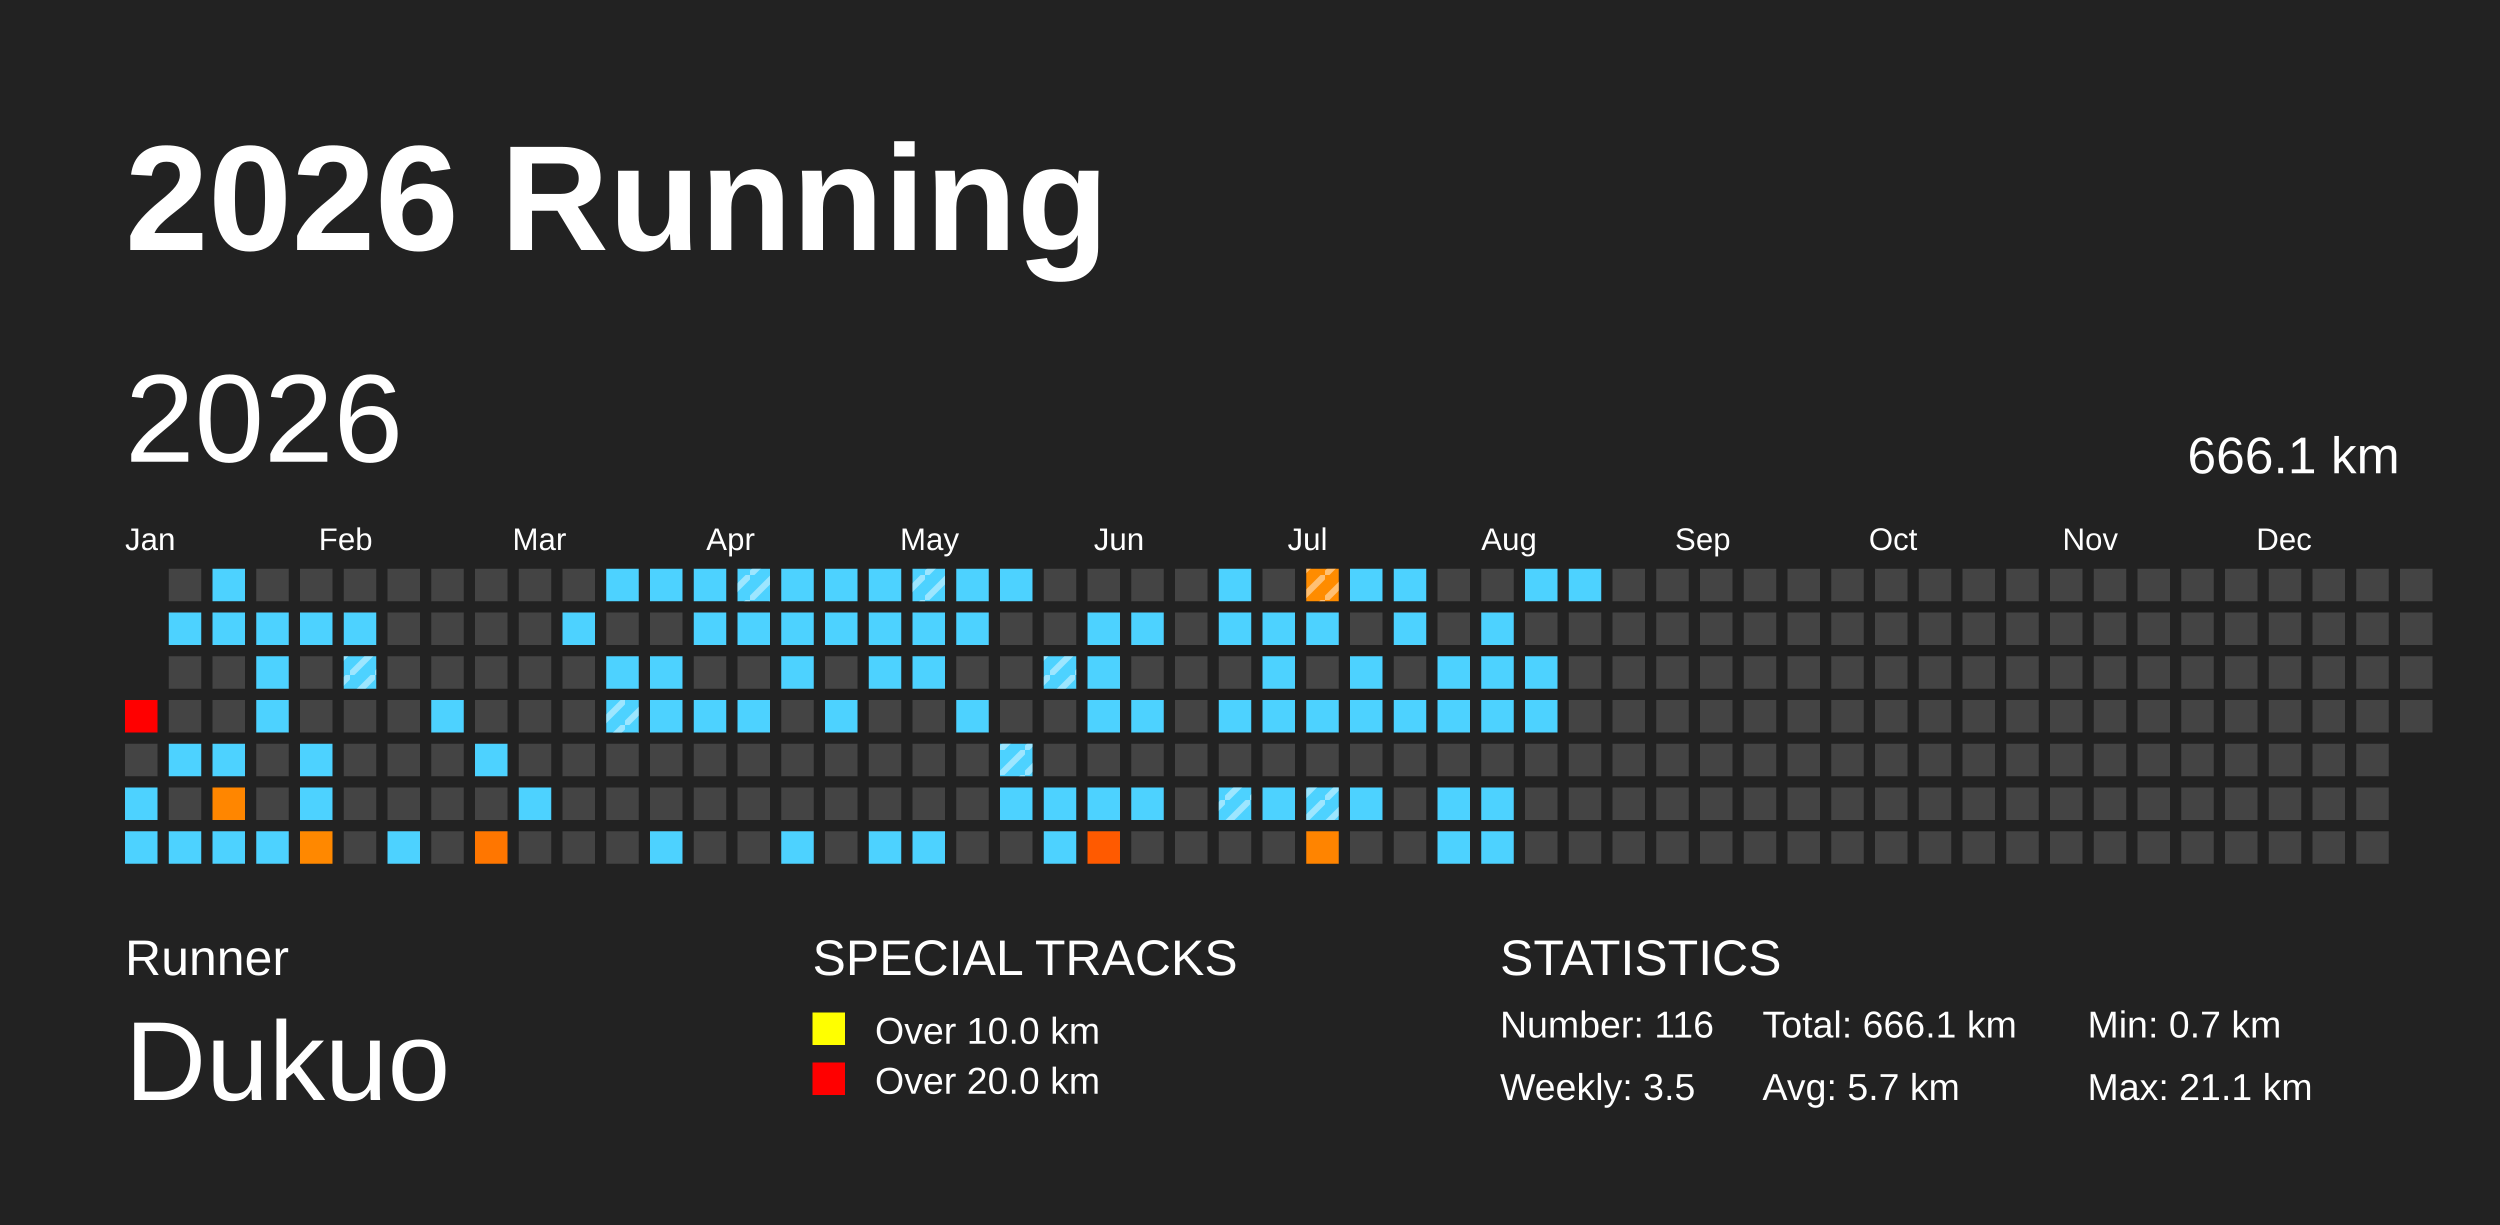
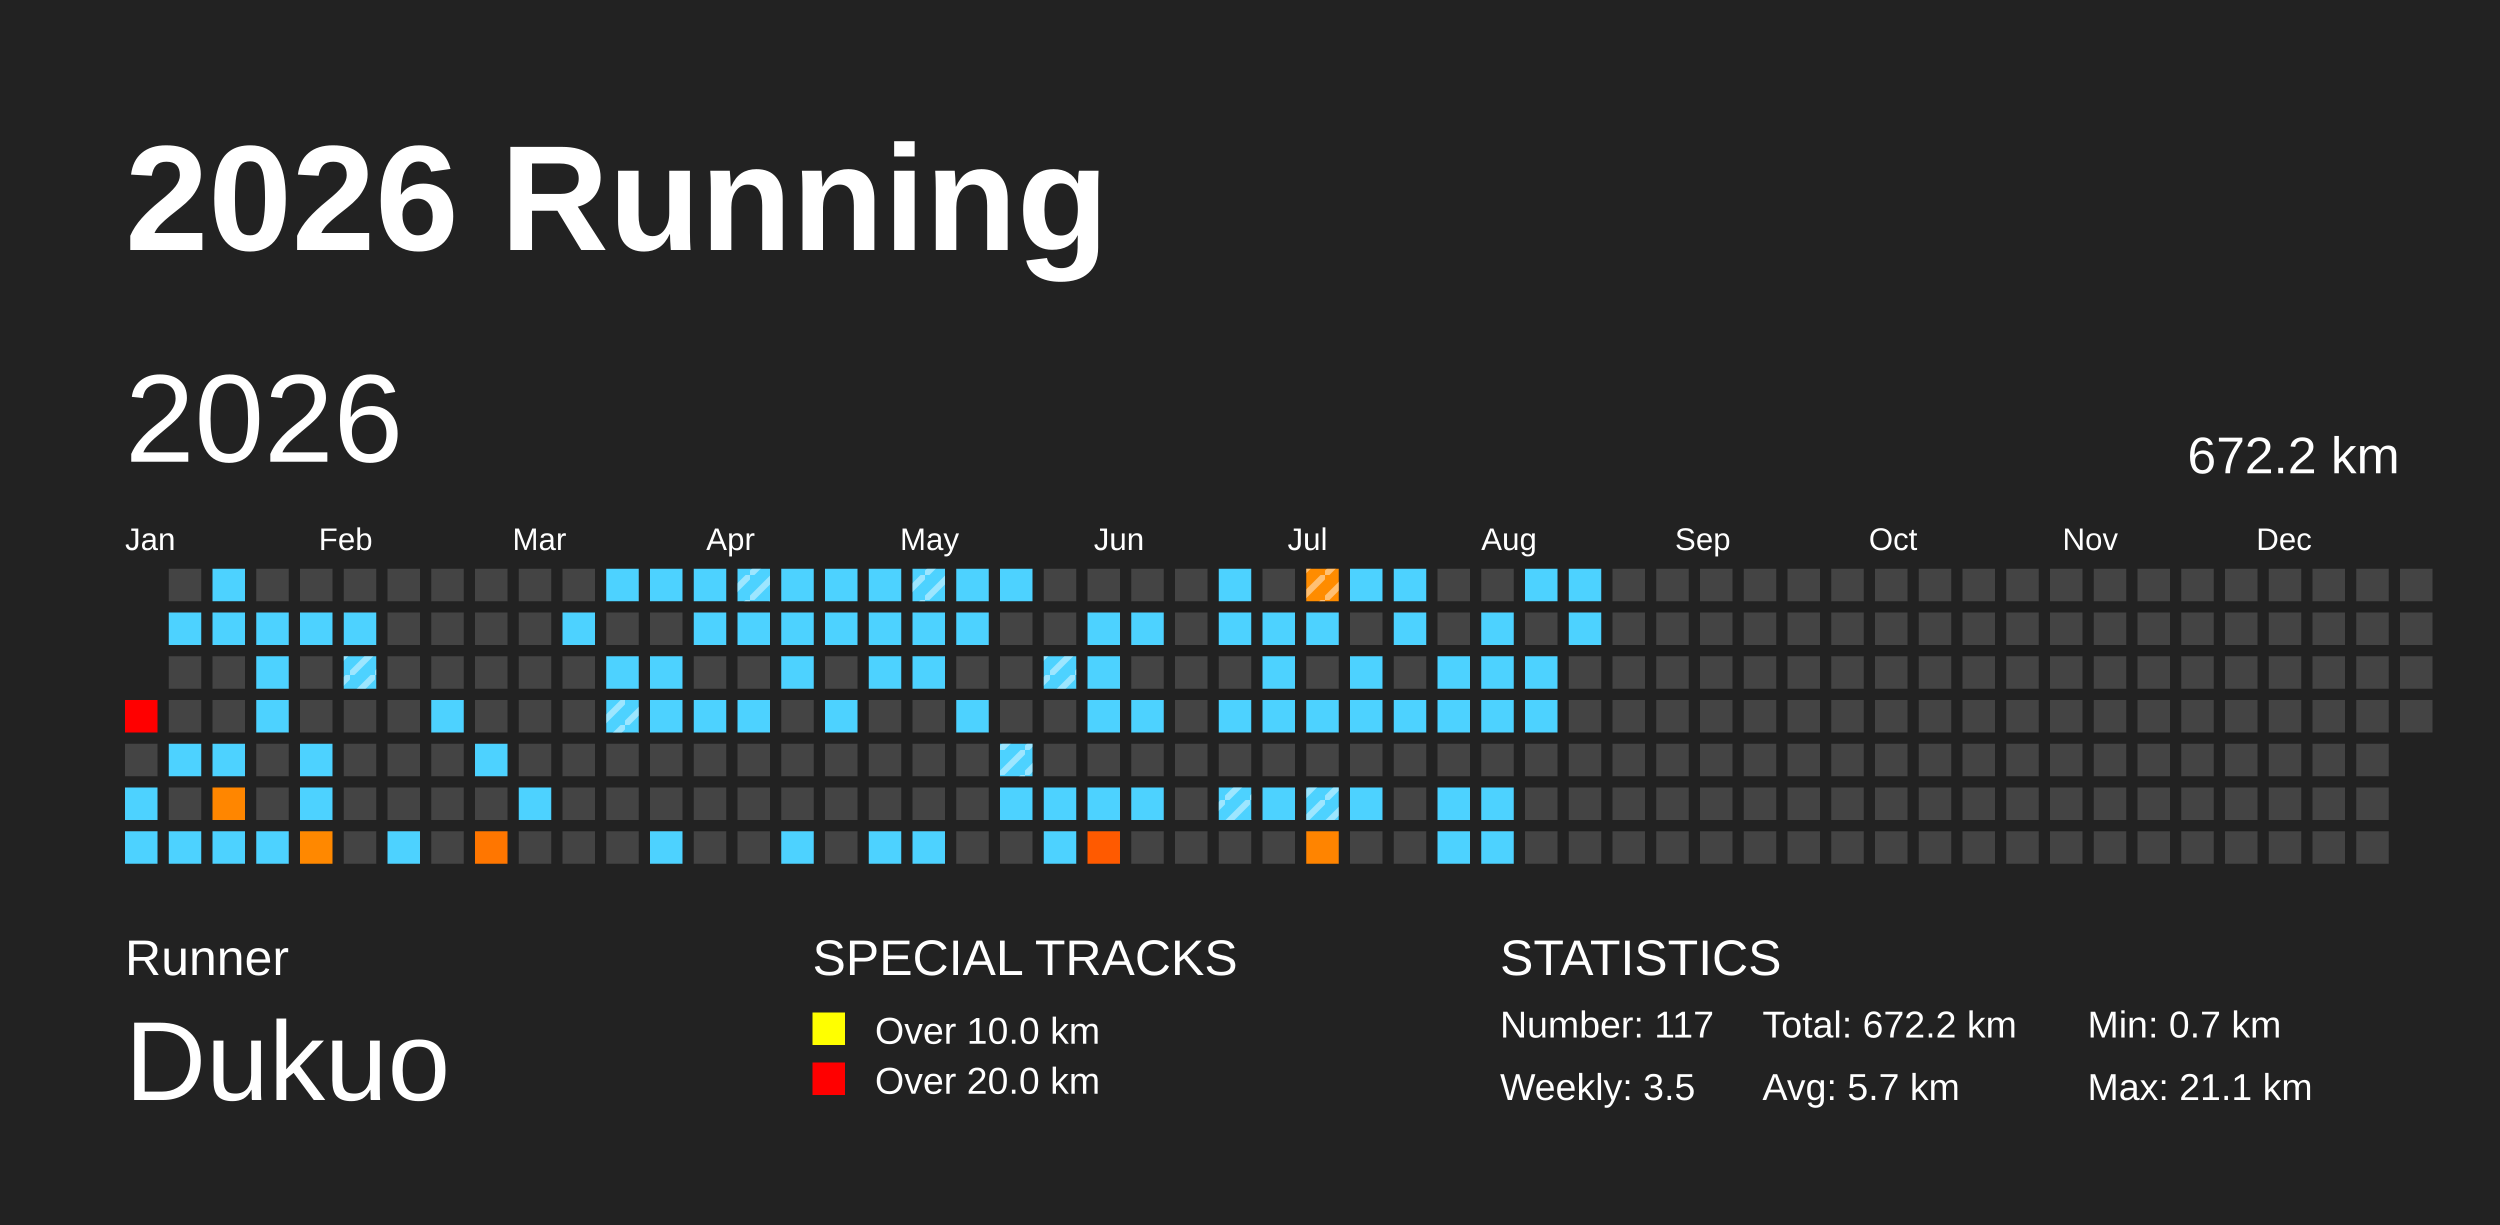
<svg xmlns="http://www.w3.org/2000/svg" baseProfile="full" height="98mm" version="1.1" viewBox="0,0,200,98" width="200mm">
  <defs>
    <pattern height="2" id="indoor-stripe" patternUnits="userSpaceOnUse" width="2">
      <line stroke="white" stroke-opacity="0.45" stroke-width="0.5" x1="0" x2="2" y1="2" y2="0" />
    </pattern>
  </defs>
  <rect fill="#222222" height="98" width="200" x="0" y="0" />
  <text fill="#FFFFFF" style="font-size:12px; font-family:Arial; font-weight:bold;" x="10" y="20">2026 Running</text>
  <text fill="#FFFFFF" style="font-size:4px; font-family:Arial" x="10" y="78">Runner</text>
  <text fill="#FFFFFF" style="font-size:9px; font-family:Arial" x="10" y="88">Dukuo</text>
  <text fill="#FFFFFF" style="font-size:4px; font-family:Arial" x="65" y="78">SPECIAL TRACKS</text>
  <rect fill="yellow" height="2.6" width="2.6" x="65" y="81" />
  <text fill="#FFFFFF" style="font-size:3px; font-family:Arial" x="70" y="83.5">Over 10.0 km</text>
  <rect fill="red" height="2.6" width="2.6" x="65" y="85" />
  <text fill="#FFFFFF" style="font-size:3px; font-family:Arial" x="70" y="87.5">Over 20.0 km</text>
  <text fill="#FFFFFF" style="font-size:4px; font-family:Arial" x="120" y="78">STATISTICS</text>
-   <text fill="#FFFFFF" style="font-size:3px; font-family:Arial" x="120" y="83">Number: 116</text>
+   <text fill="#FFFFFF" style="font-size:3px; font-family:Arial" x="120" y="83">Number: 117</text>
  <text fill="#FFFFFF" style="font-size:3px; font-family:Arial" x="120" y="88">Weekly: 3.5</text>
-   <text fill="#FFFFFF" style="font-size:3px; font-family:Arial" x="141" y="83">Total: 666.1 km</text>
+   <text fill="#FFFFFF" style="font-size:3px; font-family:Arial" x="141" y="83">Total: 672.2 km</text>
  <text fill="#FFFFFF" style="font-size:3px; font-family:Arial" x="141" y="88">Avg: 5.7 km</text>
  <text fill="#FFFFFF" style="font-size:3px; font-family:Arial" x="167" y="83">Min: 0.7 km</text>
  <text fill="#FFFFFF" style="font-size:3px; font-family:Arial" x="167" y="88">Max: 21.1 km</text>
  <text dominant-baseline="hanging" fill="#FFFFFF" style="font-size:10.0px; font-family:Arial;" x="10" y="30">2026</text>
-   <text dominant-baseline="hanging" fill="#FFFFFF" style="font-size:4.125px; font-family:Arial;" x="175" y="35">666.1 km</text>
+   <text dominant-baseline="hanging" fill="#FFFFFF" style="font-size:4.125px; font-family:Arial;" x="175" y="35">672.2 km</text>
  <text fill="#FFFFFF" style="font-size:2.5px; font-family:Arial" x="10.0" y="44">Jan</text>
  <text fill="#FFFFFF" style="font-size:2.5px; font-family:Arial" x="25.5" y="44">Feb</text>
  <text fill="#FFFFFF" style="font-size:2.5px; font-family:Arial" x="41.0" y="44">Mar</text>
  <text fill="#FFFFFF" style="font-size:2.5px; font-family:Arial" x="56.5" y="44">Apr</text>
  <text fill="#FFFFFF" style="font-size:2.5px; font-family:Arial" x="72.0" y="44">May</text>
  <text fill="#FFFFFF" style="font-size:2.5px; font-family:Arial" x="87.5" y="44">Jun</text>
  <text fill="#FFFFFF" style="font-size:2.5px; font-family:Arial" x="103.0" y="44">Jul</text>
  <text fill="#FFFFFF" style="font-size:2.5px; font-family:Arial" x="118.5" y="44">Aug</text>
  <text fill="#FFFFFF" style="font-size:2.5px; font-family:Arial" x="134.0" y="44">Sep</text>
  <text fill="#FFFFFF" style="font-size:2.5px; font-family:Arial" x="149.5" y="44">Oct</text>
  <text fill="#FFFFFF" style="font-size:2.5px; font-family:Arial" x="165.0" y="44">Nov</text>
  <text fill="#FFFFFF" style="font-size:2.5px; font-family:Arial" x="180.5" y="44">Dec</text>
  <rect fill="red" height="2.6" width="2.6" x="10.0" y="56.0" />
  <rect fill="#444444" height="2.6" width="2.6" x="10.0" y="59.5" />
  <rect fill="#4dd2ff" height="2.6" width="2.6" x="10.0" y="63.0" />
  <rect fill="#4dd2ff" height="2.6" width="2.6" x="10.0" y="66.5" />
  <rect fill="#444444" height="2.6" width="2.6" x="13.5" y="45.5" />
  <rect fill="#4dd2ff" height="2.6" width="2.6" x="13.5" y="49.0" />
  <rect fill="#444444" height="2.6" width="2.6" x="13.5" y="52.5" />
  <rect fill="#444444" height="2.6" width="2.6" x="13.5" y="56.0" />
  <rect fill="#4dd2ff" height="2.6" width="2.6" x="13.5" y="59.5" />
  <rect fill="#444444" height="2.6" width="2.6" x="13.5" y="63.0" />
  <rect fill="#4dd2ff" height="2.6" width="2.6" x="13.5" y="66.5" />
  <rect fill="#4dd2ff" height="2.6" width="2.6" x="17.0" y="45.5" />
  <rect fill="#4dd2ff" height="2.6" width="2.6" x="17.0" y="49.0" />
  <rect fill="#444444" height="2.6" width="2.6" x="17.0" y="52.5" />
  <rect fill="#444444" height="2.6" width="2.6" x="17.0" y="56.0" />
  <rect fill="#4dd2ff" height="2.6" width="2.6" x="17.0" y="59.5" />
  <rect fill="#ff8600" height="2.6" width="2.6" x="17.0" y="63.0" />
  <rect fill="#4dd2ff" height="2.6" width="2.6" x="17.0" y="66.5" />
  <rect fill="#444444" height="2.6" width="2.6" x="20.5" y="45.5" />
  <rect fill="#4dd2ff" height="2.6" width="2.6" x="20.5" y="49.0" />
  <rect fill="#4dd2ff" height="2.6" width="2.6" x="20.5" y="52.5" />
  <rect fill="#4dd2ff" height="2.6" width="2.6" x="20.5" y="56.0" />
  <rect fill="#444444" height="2.6" width="2.6" x="20.5" y="59.5" />
  <rect fill="#444444" height="2.6" width="2.6" x="20.5" y="63.0" />
  <rect fill="#4dd2ff" height="2.6" width="2.6" x="20.5" y="66.5" />
  <rect fill="#444444" height="2.6" width="2.6" x="24.0" y="45.5" />
  <rect fill="#4dd2ff" height="2.6" width="2.6" x="24.0" y="49.0" />
  <rect fill="#444444" height="2.6" width="2.6" x="24.0" y="52.5" />
  <rect fill="#444444" height="2.6" width="2.6" x="24.0" y="56.0" />
  <rect fill="#4dd2ff" height="2.6" width="2.6" x="24.0" y="59.5" />
  <rect fill="#4dd2ff" height="2.6" width="2.6" x="24.0" y="63.0" />
  <rect fill="#ff8800" height="2.6" width="2.6" x="24.0" y="66.5" />
  <rect fill="#444444" height="2.6" width="2.6" x="27.5" y="45.5" />
  <rect fill="#4dd2ff" height="2.6" width="2.6" x="27.5" y="49.0" />
  <rect fill="#4dd2ff" height="2.6" width="2.6" x="27.5" y="52.5" />
  <rect fill="url(#indoor-stripe)" height="2.6" style="pointer-events: none;" width="2.6" x="27.5" y="52.5" />
  <rect fill="#444444" height="2.6" width="2.6" x="27.5" y="56.0" />
  <rect fill="#444444" height="2.6" width="2.6" x="27.5" y="59.5" />
  <rect fill="#444444" height="2.6" width="2.6" x="27.5" y="63.0" />
  <rect fill="#444444" height="2.6" width="2.6" x="27.5" y="66.5" />
  <rect fill="#444444" height="2.6" width="2.6" x="31.0" y="45.5" />
  <rect fill="#444444" height="2.6" width="2.6" x="31.0" y="49.0" />
  <rect fill="#444444" height="2.6" width="2.6" x="31.0" y="52.5" />
  <rect fill="#444444" height="2.6" width="2.6" x="31.0" y="56.0" />
  <rect fill="#444444" height="2.6" width="2.6" x="31.0" y="59.5" />
  <rect fill="#444444" height="2.6" width="2.6" x="31.0" y="63.0" />
  <rect fill="#4dd2ff" height="2.6" width="2.6" x="31.0" y="66.5" />
  <rect fill="#444444" height="2.6" width="2.6" x="34.5" y="45.5" />
  <rect fill="#444444" height="2.6" width="2.6" x="34.5" y="49.0" />
  <rect fill="#444444" height="2.6" width="2.6" x="34.5" y="52.5" />
  <rect fill="#4dd2ff" height="2.6" width="2.6" x="34.5" y="56.0" />
  <rect fill="#444444" height="2.6" width="2.6" x="34.5" y="59.5" />
  <rect fill="#444444" height="2.6" width="2.6" x="34.5" y="63.0" />
  <rect fill="#444444" height="2.6" width="2.6" x="34.5" y="66.5" />
  <rect fill="#444444" height="2.6" width="2.6" x="38.0" y="45.5" />
  <rect fill="#444444" height="2.6" width="2.6" x="38.0" y="49.0" />
  <rect fill="#444444" height="2.6" width="2.6" x="38.0" y="52.5" />
  <rect fill="#444444" height="2.6" width="2.6" x="38.0" y="56.0" />
  <rect fill="#4dd2ff" height="2.6" width="2.6" x="38.0" y="59.5" />
  <rect fill="#444444" height="2.6" width="2.6" x="38.0" y="63.0" />
  <rect fill="#ff7600" height="2.6" width="2.6" x="38.0" y="66.5" />
  <rect fill="#444444" height="2.6" width="2.6" x="41.5" y="45.5" />
  <rect fill="#444444" height="2.6" width="2.6" x="41.5" y="49.0" />
  <rect fill="#444444" height="2.6" width="2.6" x="41.5" y="52.5" />
  <rect fill="#444444" height="2.6" width="2.6" x="41.5" y="56.0" />
  <rect fill="#444444" height="2.6" width="2.6" x="41.5" y="59.5" />
  <rect fill="#4dd2ff" height="2.6" width="2.6" x="41.5" y="63.0" />
  <rect fill="#444444" height="2.6" width="2.6" x="41.5" y="66.5" />
  <rect fill="#444444" height="2.6" width="2.6" x="45.0" y="45.5" />
  <rect fill="#4dd2ff" height="2.6" width="2.6" x="45.0" y="49.0" />
  <rect fill="#444444" height="2.6" width="2.6" x="45.0" y="52.5" />
  <rect fill="#444444" height="2.6" width="2.6" x="45.0" y="56.0" />
  <rect fill="#444444" height="2.6" width="2.6" x="45.0" y="59.5" />
  <rect fill="#444444" height="2.6" width="2.6" x="45.0" y="63.0" />
  <rect fill="#444444" height="2.6" width="2.6" x="45.0" y="66.5" />
  <rect fill="#4dd2ff" height="2.6" width="2.6" x="48.5" y="45.5" />
  <rect fill="#444444" height="2.6" width="2.6" x="48.5" y="49.0" />
  <rect fill="#4dd2ff" height="2.6" width="2.6" x="48.5" y="52.5" />
  <rect fill="#4dd2ff" height="2.6" width="2.6" x="48.5" y="56.0" />
  <rect fill="url(#indoor-stripe)" height="2.6" style="pointer-events: none;" width="2.6" x="48.5" y="56.0" />
  <rect fill="#444444" height="2.6" width="2.6" x="48.5" y="59.5" />
  <rect fill="#444444" height="2.6" width="2.6" x="48.5" y="63.0" />
  <rect fill="#444444" height="2.6" width="2.6" x="48.5" y="66.5" />
  <rect fill="#4dd2ff" height="2.6" width="2.6" x="52.0" y="45.5" />
  <rect fill="#444444" height="2.6" width="2.6" x="52.0" y="49.0" />
  <rect fill="#4dd2ff" height="2.6" width="2.6" x="52.0" y="52.5" />
  <rect fill="#4dd2ff" height="2.6" width="2.6" x="52.0" y="56.0" />
  <rect fill="#444444" height="2.6" width="2.6" x="52.0" y="59.5" />
  <rect fill="#444444" height="2.6" width="2.6" x="52.0" y="63.0" />
  <rect fill="#4dd2ff" height="2.6" width="2.6" x="52.0" y="66.5" />
  <rect fill="#4dd2ff" height="2.6" width="2.6" x="55.5" y="45.5" />
  <rect fill="#4dd2ff" height="2.6" width="2.6" x="55.5" y="49.0" />
  <rect fill="#444444" height="2.6" width="2.6" x="55.5" y="52.5" />
  <rect fill="#4dd2ff" height="2.6" width="2.6" x="55.5" y="56.0" />
  <rect fill="#444444" height="2.6" width="2.6" x="55.5" y="59.5" />
  <rect fill="#444444" height="2.6" width="2.6" x="55.5" y="63.0" />
  <rect fill="#444444" height="2.6" width="2.6" x="55.5" y="66.5" />
  <rect fill="#4dd2ff" height="2.6" width="2.6" x="59.0" y="45.5" />
  <rect fill="url(#indoor-stripe)" height="2.6" style="pointer-events: none;" width="2.6" x="59.0" y="45.5" />
  <rect fill="#4dd2ff" height="2.6" width="2.6" x="59.0" y="49.0" />
  <rect fill="#444444" height="2.6" width="2.6" x="59.0" y="52.5" />
  <rect fill="#4dd2ff" height="2.6" width="2.6" x="59.0" y="56.0" />
  <rect fill="#444444" height="2.6" width="2.6" x="59.0" y="59.5" />
  <rect fill="#444444" height="2.6" width="2.6" x="59.0" y="63.0" />
  <rect fill="#444444" height="2.6" width="2.6" x="59.0" y="66.5" />
  <rect fill="#4dd2ff" height="2.6" width="2.6" x="62.5" y="45.5" />
  <rect fill="#4dd2ff" height="2.6" width="2.6" x="62.5" y="49.0" />
  <rect fill="#4dd2ff" height="2.6" width="2.6" x="62.5" y="52.5" />
  <rect fill="#444444" height="2.6" width="2.6" x="62.5" y="56.0" />
  <rect fill="#444444" height="2.6" width="2.6" x="62.5" y="59.5" />
  <rect fill="#444444" height="2.6" width="2.6" x="62.5" y="63.0" />
  <rect fill="#4dd2ff" height="2.6" width="2.6" x="62.5" y="66.5" />
  <rect fill="#4dd2ff" height="2.6" width="2.6" x="66.0" y="45.5" />
  <rect fill="#4dd2ff" height="2.6" width="2.6" x="66.0" y="49.0" />
  <rect fill="#444444" height="2.6" width="2.6" x="66.0" y="52.5" />
  <rect fill="#4dd2ff" height="2.6" width="2.6" x="66.0" y="56.0" />
  <rect fill="#444444" height="2.6" width="2.6" x="66.0" y="59.5" />
  <rect fill="#444444" height="2.6" width="2.6" x="66.0" y="63.0" />
  <rect fill="#444444" height="2.6" width="2.6" x="66.0" y="66.5" />
  <rect fill="#4dd2ff" height="2.6" width="2.6" x="69.5" y="45.5" />
  <rect fill="#4dd2ff" height="2.6" width="2.6" x="69.5" y="49.0" />
  <rect fill="#4dd2ff" height="2.6" width="2.6" x="69.5" y="52.5" />
  <rect fill="#444444" height="2.6" width="2.6" x="69.5" y="56.0" />
  <rect fill="#444444" height="2.6" width="2.6" x="69.5" y="59.5" />
  <rect fill="#444444" height="2.6" width="2.6" x="69.5" y="63.0" />
  <rect fill="#4dd2ff" height="2.6" width="2.6" x="69.5" y="66.5" />
  <rect fill="#4dd2ff" height="2.6" width="2.6" x="73.0" y="45.5" />
  <rect fill="url(#indoor-stripe)" height="2.6" style="pointer-events: none;" width="2.6" x="73.0" y="45.5" />
  <rect fill="#4dd2ff" height="2.6" width="2.6" x="73.0" y="49.0" />
  <rect fill="#4dd2ff" height="2.6" width="2.6" x="73.0" y="52.5" />
  <rect fill="#444444" height="2.6" width="2.6" x="73.0" y="56.0" />
  <rect fill="#444444" height="2.6" width="2.6" x="73.0" y="59.5" />
  <rect fill="#444444" height="2.6" width="2.6" x="73.0" y="63.0" />
  <rect fill="#4dd2ff" height="2.6" width="2.6" x="73.0" y="66.5" />
  <rect fill="#4dd2ff" height="2.6" width="2.6" x="76.5" y="45.5" />
  <rect fill="#4dd2ff" height="2.6" width="2.6" x="76.5" y="49.0" />
  <rect fill="#444444" height="2.6" width="2.6" x="76.5" y="52.5" />
  <rect fill="#4dd2ff" height="2.6" width="2.6" x="76.5" y="56.0" />
  <rect fill="#444444" height="2.6" width="2.6" x="76.5" y="59.5" />
  <rect fill="#444444" height="2.6" width="2.6" x="76.5" y="63.0" />
  <rect fill="#444444" height="2.6" width="2.6" x="76.5" y="66.5" />
  <rect fill="#4dd2ff" height="2.6" width="2.6" x="80.0" y="45.5" />
  <rect fill="#444444" height="2.6" width="2.6" x="80.0" y="49.0" />
  <rect fill="#444444" height="2.6" width="2.6" x="80.0" y="52.5" />
  <rect fill="#444444" height="2.6" width="2.6" x="80.0" y="56.0" />
  <rect fill="#4dd2ff" height="2.6" width="2.6" x="80.0" y="59.5" />
  <rect fill="url(#indoor-stripe)" height="2.6" style="pointer-events: none;" width="2.6" x="80.0" y="59.5" />
  <rect fill="#4dd2ff" height="2.6" width="2.6" x="80.0" y="63.0" />
  <rect fill="#444444" height="2.6" width="2.6" x="80.0" y="66.5" />
  <rect fill="#444444" height="2.6" width="2.6" x="83.5" y="45.5" />
  <rect fill="#444444" height="2.6" width="2.6" x="83.5" y="49.0" />
  <rect fill="#4dd2ff" height="2.6" width="2.6" x="83.5" y="52.5" />
  <rect fill="url(#indoor-stripe)" height="2.6" style="pointer-events: none;" width="2.6" x="83.5" y="52.5" />
  <rect fill="#444444" height="2.6" width="2.6" x="83.5" y="56.0" />
  <rect fill="#444444" height="2.6" width="2.6" x="83.5" y="59.5" />
  <rect fill="#4dd2ff" height="2.6" width="2.6" x="83.5" y="63.0" />
  <rect fill="#4dd2ff" height="2.6" width="2.6" x="83.5" y="66.5" />
  <rect fill="#444444" height="2.6" width="2.6" x="87.0" y="45.5" />
  <rect fill="#4dd2ff" height="2.6" width="2.6" x="87.0" y="49.0" />
  <rect fill="#4dd2ff" height="2.6" width="2.6" x="87.0" y="52.5" />
  <rect fill="#4dd2ff" height="2.6" width="2.6" x="87.0" y="56.0" />
  <rect fill="#444444" height="2.6" width="2.6" x="87.0" y="59.5" />
  <rect fill="#4dd2ff" height="2.6" width="2.6" x="87.0" y="63.0" />
  <rect fill="#ff5a00" height="2.6" width="2.6" x="87.0" y="66.5" />
  <rect fill="#444444" height="2.6" width="2.6" x="90.5" y="45.5" />
  <rect fill="#4dd2ff" height="2.6" width="2.6" x="90.5" y="49.0" />
  <rect fill="#444444" height="2.6" width="2.6" x="90.5" y="52.5" />
  <rect fill="#4dd2ff" height="2.6" width="2.6" x="90.5" y="56.0" />
  <rect fill="#444444" height="2.6" width="2.6" x="90.5" y="59.5" />
  <rect fill="#4dd2ff" height="2.6" width="2.6" x="90.5" y="63.0" />
  <rect fill="#444444" height="2.6" width="2.6" x="90.5" y="66.5" />
  <rect fill="#444444" height="2.6" width="2.6" x="94.0" y="45.5" />
  <rect fill="#444444" height="2.6" width="2.6" x="94.0" y="49.0" />
  <rect fill="#444444" height="2.6" width="2.6" x="94.0" y="52.5" />
  <rect fill="#444444" height="2.6" width="2.6" x="94.0" y="56.0" />
  <rect fill="#444444" height="2.6" width="2.6" x="94.0" y="59.5" />
  <rect fill="#444444" height="2.6" width="2.6" x="94.0" y="63.0" />
  <rect fill="#444444" height="2.6" width="2.6" x="94.0" y="66.5" />
  <rect fill="#4dd2ff" height="2.6" width="2.6" x="97.5" y="45.5" />
  <rect fill="#4dd2ff" height="2.6" width="2.6" x="97.5" y="49.0" />
  <rect fill="#444444" height="2.6" width="2.6" x="97.5" y="52.5" />
  <rect fill="#4dd2ff" height="2.6" width="2.6" x="97.5" y="56.0" />
  <rect fill="#444444" height="2.6" width="2.6" x="97.5" y="59.5" />
  <rect fill="#4dd2ff" height="2.6" width="2.6" x="97.5" y="63.0" />
  <rect fill="url(#indoor-stripe)" height="2.6" style="pointer-events: none;" width="2.6" x="97.5" y="63.0" />
  <rect fill="#444444" height="2.6" width="2.6" x="97.5" y="66.5" />
  <rect fill="#444444" height="2.6" width="2.6" x="101.0" y="45.5" />
  <rect fill="#4dd2ff" height="2.6" width="2.6" x="101.0" y="49.0" />
  <rect fill="#4dd2ff" height="2.6" width="2.6" x="101.0" y="52.5" />
  <rect fill="#4dd2ff" height="2.6" width="2.6" x="101.0" y="56.0" />
  <rect fill="#444444" height="2.6" width="2.6" x="101.0" y="59.5" />
  <rect fill="#4dd2ff" height="2.6" width="2.6" x="101.0" y="63.0" />
  <rect fill="#444444" height="2.6" width="2.6" x="101.0" y="66.5" />
  <rect fill="#ff8c00" height="2.6" width="2.6" x="104.5" y="45.5" />
  <rect fill="url(#indoor-stripe)" height="2.6" style="pointer-events: none;" width="2.6" x="104.5" y="45.5" />
  <rect fill="#4dd2ff" height="2.6" width="2.6" x="104.5" y="49.0" />
  <rect fill="#444444" height="2.6" width="2.6" x="104.5" y="52.5" />
  <rect fill="#4dd2ff" height="2.6" width="2.6" x="104.5" y="56.0" />
  <rect fill="#444444" height="2.6" width="2.6" x="104.5" y="59.5" />
  <rect fill="#4dd2ff" height="2.6" width="2.6" x="104.5" y="63.0" />
  <rect fill="url(#indoor-stripe)" height="2.6" style="pointer-events: none;" width="2.6" x="104.5" y="63.0" />
  <rect fill="#ff8400" height="2.6" width="2.6" x="104.5" y="66.5" />
  <rect fill="#4dd2ff" height="2.6" width="2.6" x="108.0" y="45.5" />
  <rect fill="#444444" height="2.6" width="2.6" x="108.0" y="49.0" />
  <rect fill="#4dd2ff" height="2.6" width="2.6" x="108.0" y="52.5" />
  <rect fill="#4dd2ff" height="2.6" width="2.6" x="108.0" y="56.0" />
  <rect fill="#444444" height="2.6" width="2.6" x="108.0" y="59.5" />
  <rect fill="#4dd2ff" height="2.6" width="2.6" x="108.0" y="63.0" />
  <rect fill="#444444" height="2.6" width="2.6" x="108.0" y="66.5" />
  <rect fill="#4dd2ff" height="2.6" width="2.6" x="111.5" y="45.5" />
  <rect fill="#4dd2ff" height="2.6" width="2.6" x="111.5" y="49.0" />
  <rect fill="#444444" height="2.6" width="2.6" x="111.5" y="52.5" />
  <rect fill="#4dd2ff" height="2.6" width="2.6" x="111.5" y="56.0" />
  <rect fill="#444444" height="2.6" width="2.6" x="111.5" y="59.5" />
  <rect fill="#444444" height="2.6" width="2.6" x="111.5" y="63.0" />
  <rect fill="#444444" height="2.6" width="2.6" x="111.5" y="66.5" />
  <rect fill="#444444" height="2.6" width="2.6" x="115.0" y="45.5" />
  <rect fill="#444444" height="2.6" width="2.6" x="115.0" y="49.0" />
  <rect fill="#4dd2ff" height="2.6" width="2.6" x="115.0" y="52.5" />
  <rect fill="#4dd2ff" height="2.6" width="2.6" x="115.0" y="56.0" />
  <rect fill="#444444" height="2.6" width="2.6" x="115.0" y="59.5" />
  <rect fill="#4dd2ff" height="2.6" width="2.6" x="115.0" y="63.0" />
  <rect fill="#4dd2ff" height="2.6" width="2.6" x="115.0" y="66.5" />
  <rect fill="#444444" height="2.6" width="2.6" x="118.5" y="45.5" />
  <rect fill="#4dd2ff" height="2.6" width="2.6" x="118.5" y="49.0" />
  <rect fill="#4dd2ff" height="2.6" width="2.6" x="118.5" y="52.5" />
  <rect fill="#4dd2ff" height="2.6" width="2.6" x="118.5" y="56.0" />
  <rect fill="#444444" height="2.6" width="2.6" x="118.5" y="59.5" />
  <rect fill="#4dd2ff" height="2.6" width="2.6" x="118.5" y="63.0" />
  <rect fill="#4dd2ff" height="2.6" width="2.6" x="118.5" y="66.5" />
  <rect fill="#4dd2ff" height="2.6" width="2.6" x="122.0" y="45.5" />
  <rect fill="#444444" height="2.6" width="2.6" x="122.0" y="49.0" />
  <rect fill="#4dd2ff" height="2.6" width="2.6" x="122.0" y="52.5" />
  <rect fill="#4dd2ff" height="2.6" width="2.6" x="122.0" y="56.0" />
  <rect fill="#444444" height="2.6" width="2.6" x="122.0" y="59.5" />
  <rect fill="#444444" height="2.6" width="2.6" x="122.0" y="63.0" />
  <rect fill="#444444" height="2.6" width="2.6" x="122.0" y="66.5" />
  <rect fill="#4dd2ff" height="2.6" width="2.6" x="125.5" y="45.5" />
-   <rect fill="#444444" height="2.6" width="2.6" x="125.5" y="49.0" />
+   <rect fill="#4dd2ff" height="2.6" width="2.6" x="125.5" y="49.0" />
  <rect fill="#444444" height="2.6" width="2.6" x="125.5" y="52.5" />
  <rect fill="#444444" height="2.6" width="2.6" x="125.5" y="56.0" />
  <rect fill="#444444" height="2.6" width="2.6" x="125.5" y="59.5" />
  <rect fill="#444444" height="2.6" width="2.6" x="125.5" y="63.0" />
  <rect fill="#444444" height="2.6" width="2.6" x="125.5" y="66.5" />
  <rect fill="#444444" height="2.6" width="2.6" x="129.0" y="45.5" />
  <rect fill="#444444" height="2.6" width="2.6" x="129.0" y="49.0" />
  <rect fill="#444444" height="2.6" width="2.6" x="129.0" y="52.5" />
  <rect fill="#444444" height="2.6" width="2.6" x="129.0" y="56.0" />
  <rect fill="#444444" height="2.6" width="2.6" x="129.0" y="59.5" />
  <rect fill="#444444" height="2.6" width="2.6" x="129.0" y="63.0" />
  <rect fill="#444444" height="2.6" width="2.6" x="129.0" y="66.5" />
  <rect fill="#444444" height="2.6" width="2.6" x="132.5" y="45.5" />
  <rect fill="#444444" height="2.6" width="2.6" x="132.5" y="49.0" />
  <rect fill="#444444" height="2.6" width="2.6" x="132.5" y="52.5" />
  <rect fill="#444444" height="2.6" width="2.6" x="132.5" y="56.0" />
  <rect fill="#444444" height="2.6" width="2.6" x="132.5" y="59.5" />
  <rect fill="#444444" height="2.6" width="2.6" x="132.5" y="63.0" />
  <rect fill="#444444" height="2.6" width="2.6" x="132.5" y="66.5" />
  <rect fill="#444444" height="2.6" width="2.6" x="136.0" y="45.5" />
  <rect fill="#444444" height="2.6" width="2.6" x="136.0" y="49.0" />
  <rect fill="#444444" height="2.6" width="2.6" x="136.0" y="52.5" />
  <rect fill="#444444" height="2.6" width="2.6" x="136.0" y="56.0" />
  <rect fill="#444444" height="2.6" width="2.6" x="136.0" y="59.5" />
  <rect fill="#444444" height="2.6" width="2.6" x="136.0" y="63.0" />
  <rect fill="#444444" height="2.6" width="2.6" x="136.0" y="66.5" />
  <rect fill="#444444" height="2.6" width="2.6" x="139.5" y="45.5" />
  <rect fill="#444444" height="2.6" width="2.6" x="139.5" y="49.0" />
  <rect fill="#444444" height="2.6" width="2.6" x="139.5" y="52.5" />
  <rect fill="#444444" height="2.6" width="2.6" x="139.5" y="56.0" />
  <rect fill="#444444" height="2.6" width="2.6" x="139.5" y="59.5" />
  <rect fill="#444444" height="2.6" width="2.6" x="139.5" y="63.0" />
  <rect fill="#444444" height="2.6" width="2.6" x="139.5" y="66.5" />
  <rect fill="#444444" height="2.6" width="2.6" x="143.0" y="45.5" />
  <rect fill="#444444" height="2.6" width="2.6" x="143.0" y="49.0" />
  <rect fill="#444444" height="2.6" width="2.6" x="143.0" y="52.5" />
  <rect fill="#444444" height="2.6" width="2.6" x="143.0" y="56.0" />
  <rect fill="#444444" height="2.6" width="2.6" x="143.0" y="59.5" />
  <rect fill="#444444" height="2.6" width="2.6" x="143.0" y="63.0" />
  <rect fill="#444444" height="2.6" width="2.6" x="143.0" y="66.5" />
  <rect fill="#444444" height="2.6" width="2.6" x="146.5" y="45.5" />
  <rect fill="#444444" height="2.6" width="2.6" x="146.5" y="49.0" />
  <rect fill="#444444" height="2.6" width="2.6" x="146.5" y="52.5" />
  <rect fill="#444444" height="2.6" width="2.6" x="146.5" y="56.0" />
  <rect fill="#444444" height="2.6" width="2.6" x="146.5" y="59.5" />
  <rect fill="#444444" height="2.6" width="2.6" x="146.5" y="63.0" />
  <rect fill="#444444" height="2.6" width="2.6" x="146.5" y="66.5" />
  <rect fill="#444444" height="2.6" width="2.6" x="150.0" y="45.5" />
  <rect fill="#444444" height="2.6" width="2.6" x="150.0" y="49.0" />
  <rect fill="#444444" height="2.6" width="2.6" x="150.0" y="52.5" />
  <rect fill="#444444" height="2.6" width="2.6" x="150.0" y="56.0" />
  <rect fill="#444444" height="2.6" width="2.6" x="150.0" y="59.5" />
  <rect fill="#444444" height="2.6" width="2.6" x="150.0" y="63.0" />
  <rect fill="#444444" height="2.6" width="2.6" x="150.0" y="66.5" />
  <rect fill="#444444" height="2.6" width="2.6" x="153.5" y="45.5" />
  <rect fill="#444444" height="2.6" width="2.6" x="153.5" y="49.0" />
  <rect fill="#444444" height="2.6" width="2.6" x="153.5" y="52.5" />
  <rect fill="#444444" height="2.6" width="2.6" x="153.5" y="56.0" />
  <rect fill="#444444" height="2.6" width="2.6" x="153.5" y="59.5" />
  <rect fill="#444444" height="2.6" width="2.6" x="153.5" y="63.0" />
  <rect fill="#444444" height="2.6" width="2.6" x="153.5" y="66.5" />
  <rect fill="#444444" height="2.6" width="2.6" x="157.0" y="45.5" />
  <rect fill="#444444" height="2.6" width="2.6" x="157.0" y="49.0" />
  <rect fill="#444444" height="2.6" width="2.6" x="157.0" y="52.5" />
  <rect fill="#444444" height="2.6" width="2.6" x="157.0" y="56.0" />
  <rect fill="#444444" height="2.6" width="2.6" x="157.0" y="59.5" />
  <rect fill="#444444" height="2.6" width="2.6" x="157.0" y="63.0" />
  <rect fill="#444444" height="2.6" width="2.6" x="157.0" y="66.5" />
  <rect fill="#444444" height="2.6" width="2.6" x="160.5" y="45.5" />
  <rect fill="#444444" height="2.6" width="2.6" x="160.5" y="49.0" />
  <rect fill="#444444" height="2.6" width="2.6" x="160.5" y="52.5" />
  <rect fill="#444444" height="2.6" width="2.6" x="160.5" y="56.0" />
  <rect fill="#444444" height="2.6" width="2.6" x="160.5" y="59.5" />
  <rect fill="#444444" height="2.6" width="2.6" x="160.5" y="63.0" />
  <rect fill="#444444" height="2.6" width="2.6" x="160.5" y="66.5" />
  <rect fill="#444444" height="2.6" width="2.6" x="164.0" y="45.5" />
  <rect fill="#444444" height="2.6" width="2.6" x="164.0" y="49.0" />
  <rect fill="#444444" height="2.6" width="2.6" x="164.0" y="52.5" />
  <rect fill="#444444" height="2.6" width="2.6" x="164.0" y="56.0" />
  <rect fill="#444444" height="2.6" width="2.6" x="164.0" y="59.5" />
  <rect fill="#444444" height="2.6" width="2.6" x="164.0" y="63.0" />
  <rect fill="#444444" height="2.6" width="2.6" x="164.0" y="66.5" />
  <rect fill="#444444" height="2.6" width="2.6" x="167.5" y="45.5" />
  <rect fill="#444444" height="2.6" width="2.6" x="167.5" y="49.0" />
  <rect fill="#444444" height="2.6" width="2.6" x="167.5" y="52.5" />
  <rect fill="#444444" height="2.6" width="2.6" x="167.5" y="56.0" />
  <rect fill="#444444" height="2.6" width="2.6" x="167.5" y="59.5" />
  <rect fill="#444444" height="2.6" width="2.6" x="167.5" y="63.0" />
  <rect fill="#444444" height="2.6" width="2.6" x="167.5" y="66.5" />
  <rect fill="#444444" height="2.6" width="2.6" x="171.0" y="45.5" />
  <rect fill="#444444" height="2.6" width="2.6" x="171.0" y="49.0" />
  <rect fill="#444444" height="2.6" width="2.6" x="171.0" y="52.5" />
  <rect fill="#444444" height="2.6" width="2.6" x="171.0" y="56.0" />
  <rect fill="#444444" height="2.6" width="2.6" x="171.0" y="59.5" />
  <rect fill="#444444" height="2.6" width="2.6" x="171.0" y="63.0" />
  <rect fill="#444444" height="2.6" width="2.6" x="171.0" y="66.5" />
  <rect fill="#444444" height="2.6" width="2.6" x="174.5" y="45.5" />
  <rect fill="#444444" height="2.6" width="2.6" x="174.5" y="49.0" />
  <rect fill="#444444" height="2.6" width="2.6" x="174.5" y="52.5" />
  <rect fill="#444444" height="2.6" width="2.6" x="174.5" y="56.0" />
  <rect fill="#444444" height="2.6" width="2.6" x="174.5" y="59.5" />
  <rect fill="#444444" height="2.6" width="2.6" x="174.5" y="63.0" />
  <rect fill="#444444" height="2.6" width="2.6" x="174.5" y="66.5" />
  <rect fill="#444444" height="2.6" width="2.6" x="178.0" y="45.5" />
  <rect fill="#444444" height="2.6" width="2.6" x="178.0" y="49.0" />
  <rect fill="#444444" height="2.6" width="2.6" x="178.0" y="52.5" />
  <rect fill="#444444" height="2.6" width="2.6" x="178.0" y="56.0" />
  <rect fill="#444444" height="2.6" width="2.6" x="178.0" y="59.5" />
  <rect fill="#444444" height="2.6" width="2.6" x="178.0" y="63.0" />
  <rect fill="#444444" height="2.6" width="2.6" x="178.0" y="66.5" />
  <rect fill="#444444" height="2.6" width="2.6" x="181.5" y="45.5" />
  <rect fill="#444444" height="2.6" width="2.6" x="181.5" y="49.0" />
  <rect fill="#444444" height="2.6" width="2.6" x="181.5" y="52.5" />
  <rect fill="#444444" height="2.6" width="2.6" x="181.5" y="56.0" />
  <rect fill="#444444" height="2.6" width="2.6" x="181.5" y="59.5" />
  <rect fill="#444444" height="2.6" width="2.6" x="181.5" y="63.0" />
  <rect fill="#444444" height="2.6" width="2.6" x="181.5" y="66.5" />
  <rect fill="#444444" height="2.6" width="2.6" x="185.0" y="45.5" />
  <rect fill="#444444" height="2.6" width="2.6" x="185.0" y="49.0" />
  <rect fill="#444444" height="2.6" width="2.6" x="185.0" y="52.5" />
  <rect fill="#444444" height="2.6" width="2.6" x="185.0" y="56.0" />
  <rect fill="#444444" height="2.6" width="2.6" x="185.0" y="59.5" />
  <rect fill="#444444" height="2.6" width="2.6" x="185.0" y="63.0" />
  <rect fill="#444444" height="2.6" width="2.6" x="185.0" y="66.5" />
  <rect fill="#444444" height="2.6" width="2.6" x="188.5" y="45.5" />
  <rect fill="#444444" height="2.6" width="2.6" x="188.5" y="49.0" />
  <rect fill="#444444" height="2.6" width="2.6" x="188.5" y="52.5" />
  <rect fill="#444444" height="2.6" width="2.6" x="188.5" y="56.0" />
  <rect fill="#444444" height="2.6" width="2.6" x="188.5" y="59.5" />
  <rect fill="#444444" height="2.6" width="2.6" x="188.5" y="63.0" />
  <rect fill="#444444" height="2.6" width="2.6" x="188.5" y="66.5" />
  <rect fill="#444444" height="2.6" width="2.6" x="192.0" y="45.5" />
  <rect fill="#444444" height="2.6" width="2.6" x="192.0" y="49.0" />
  <rect fill="#444444" height="2.6" width="2.6" x="192.0" y="52.5" />
  <rect fill="#444444" height="2.6" width="2.6" x="192.0" y="56.0" />
</svg>
